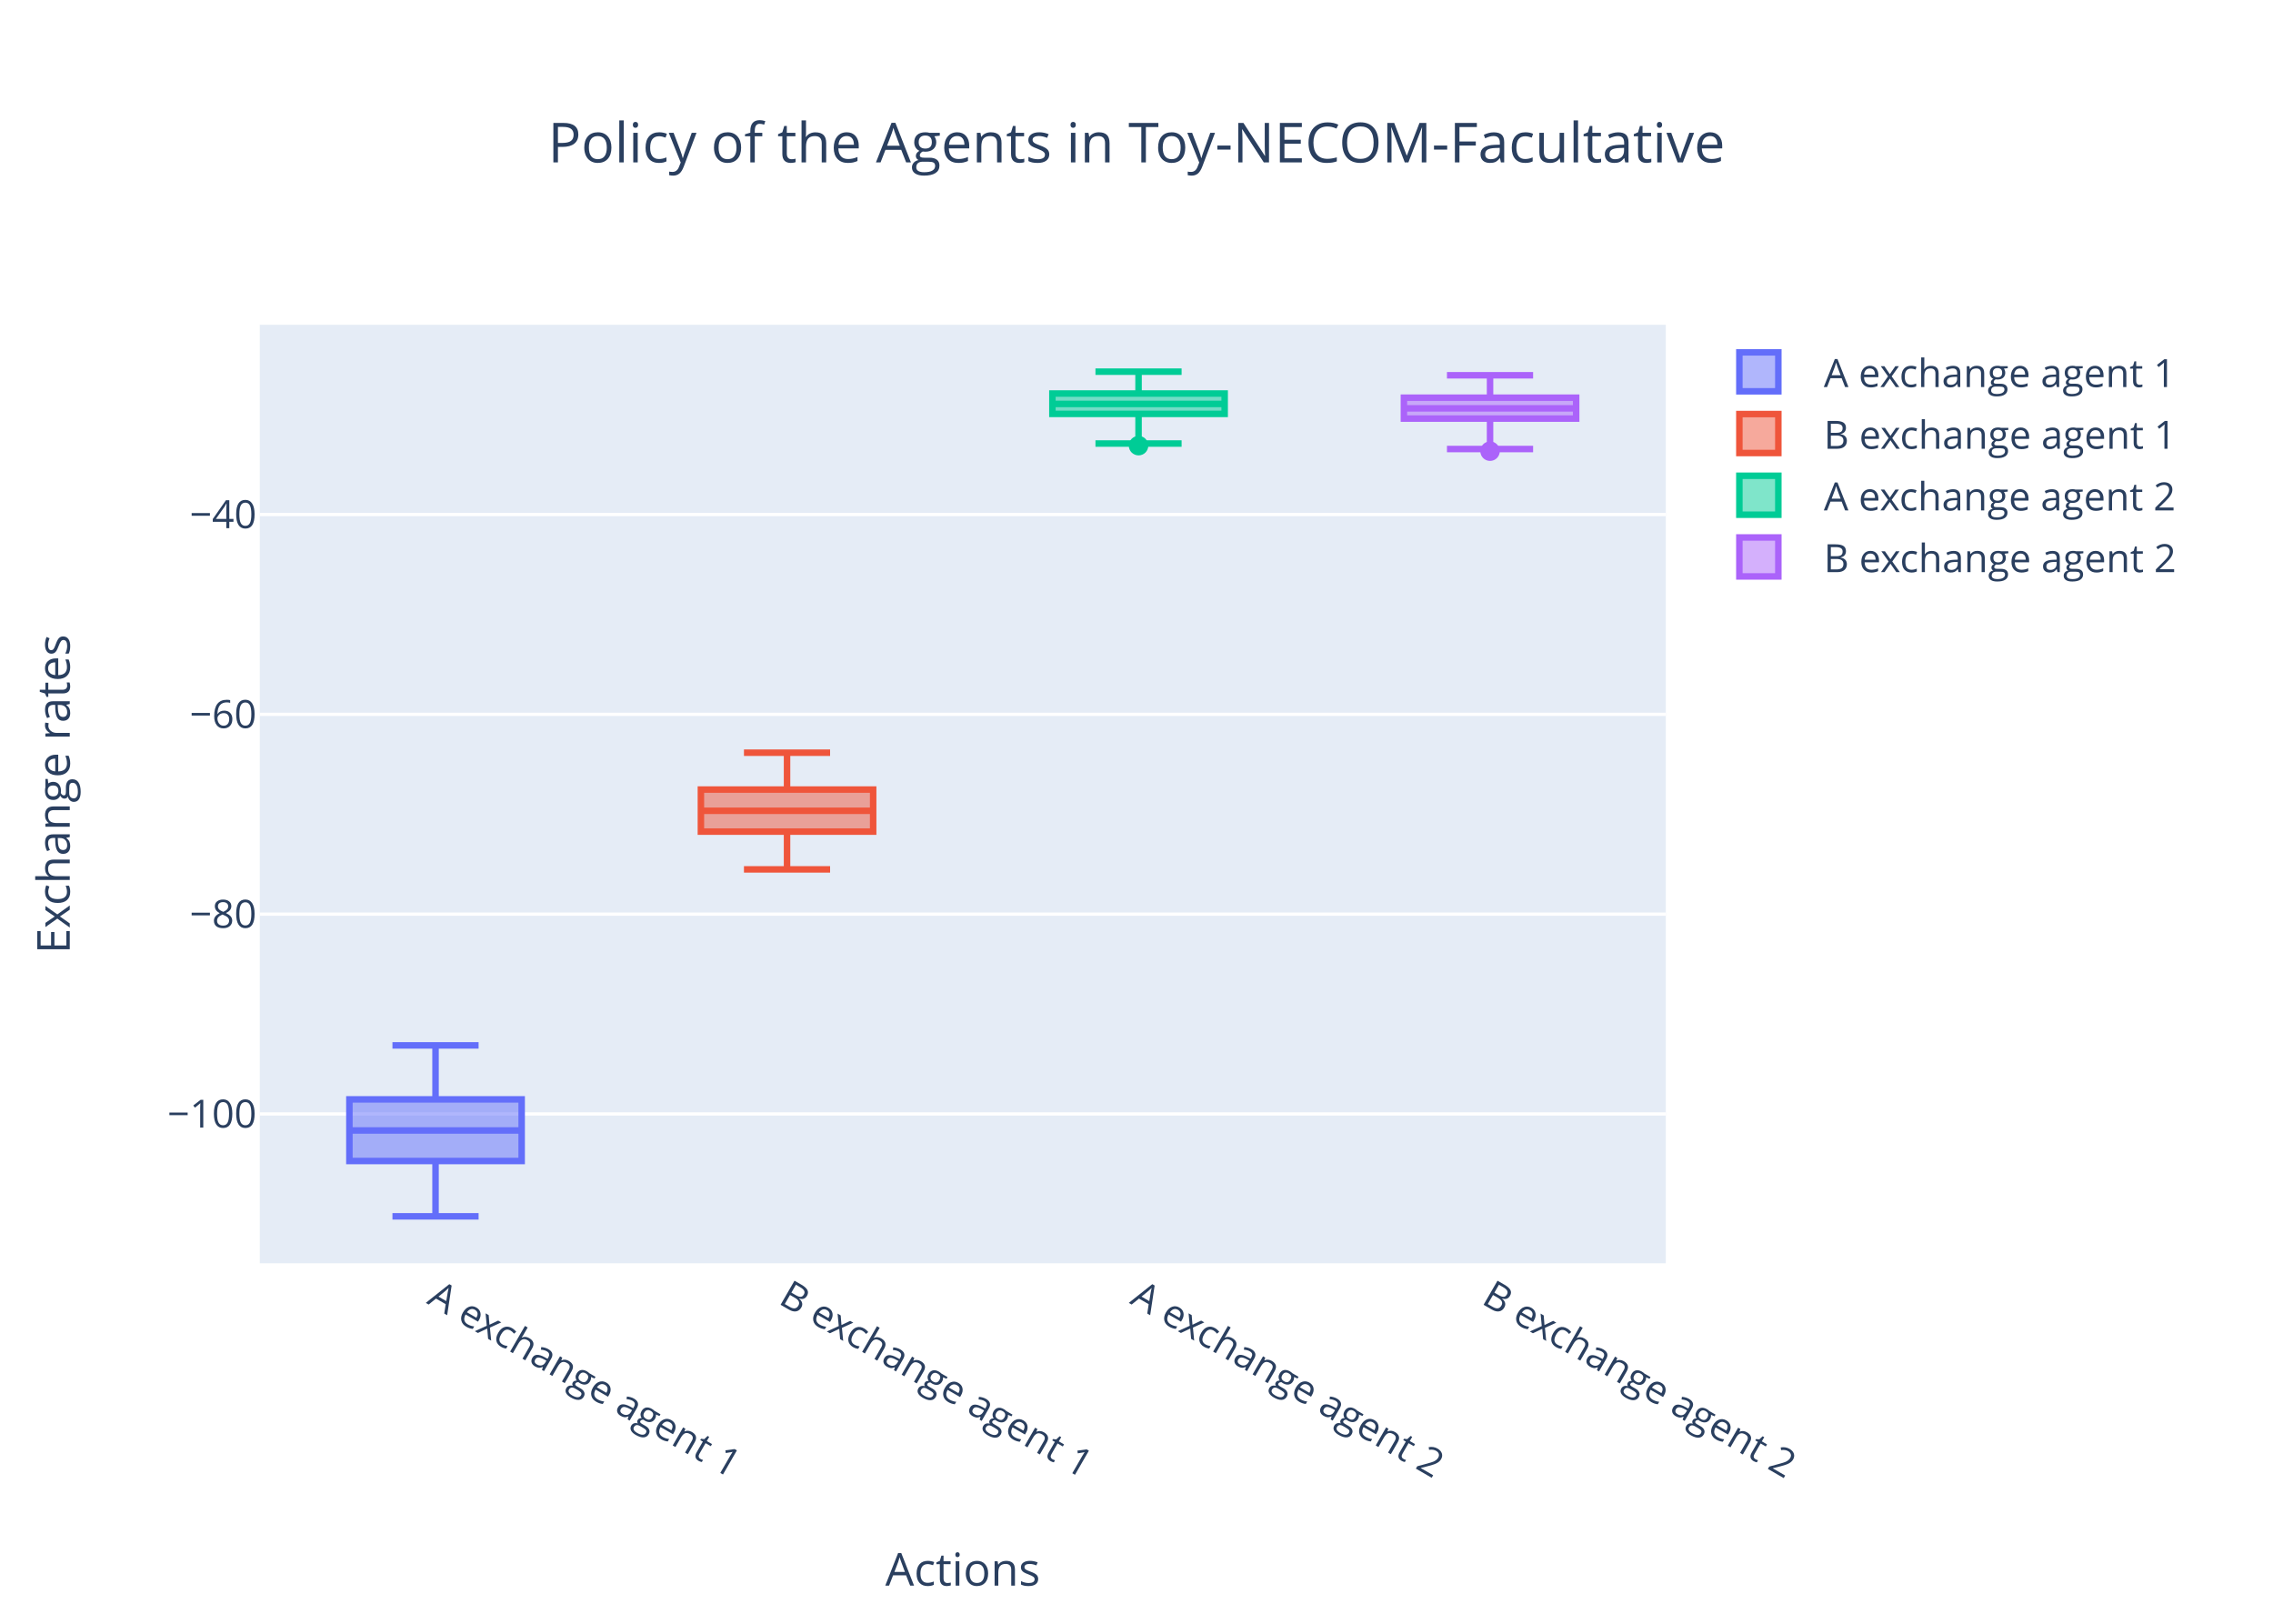
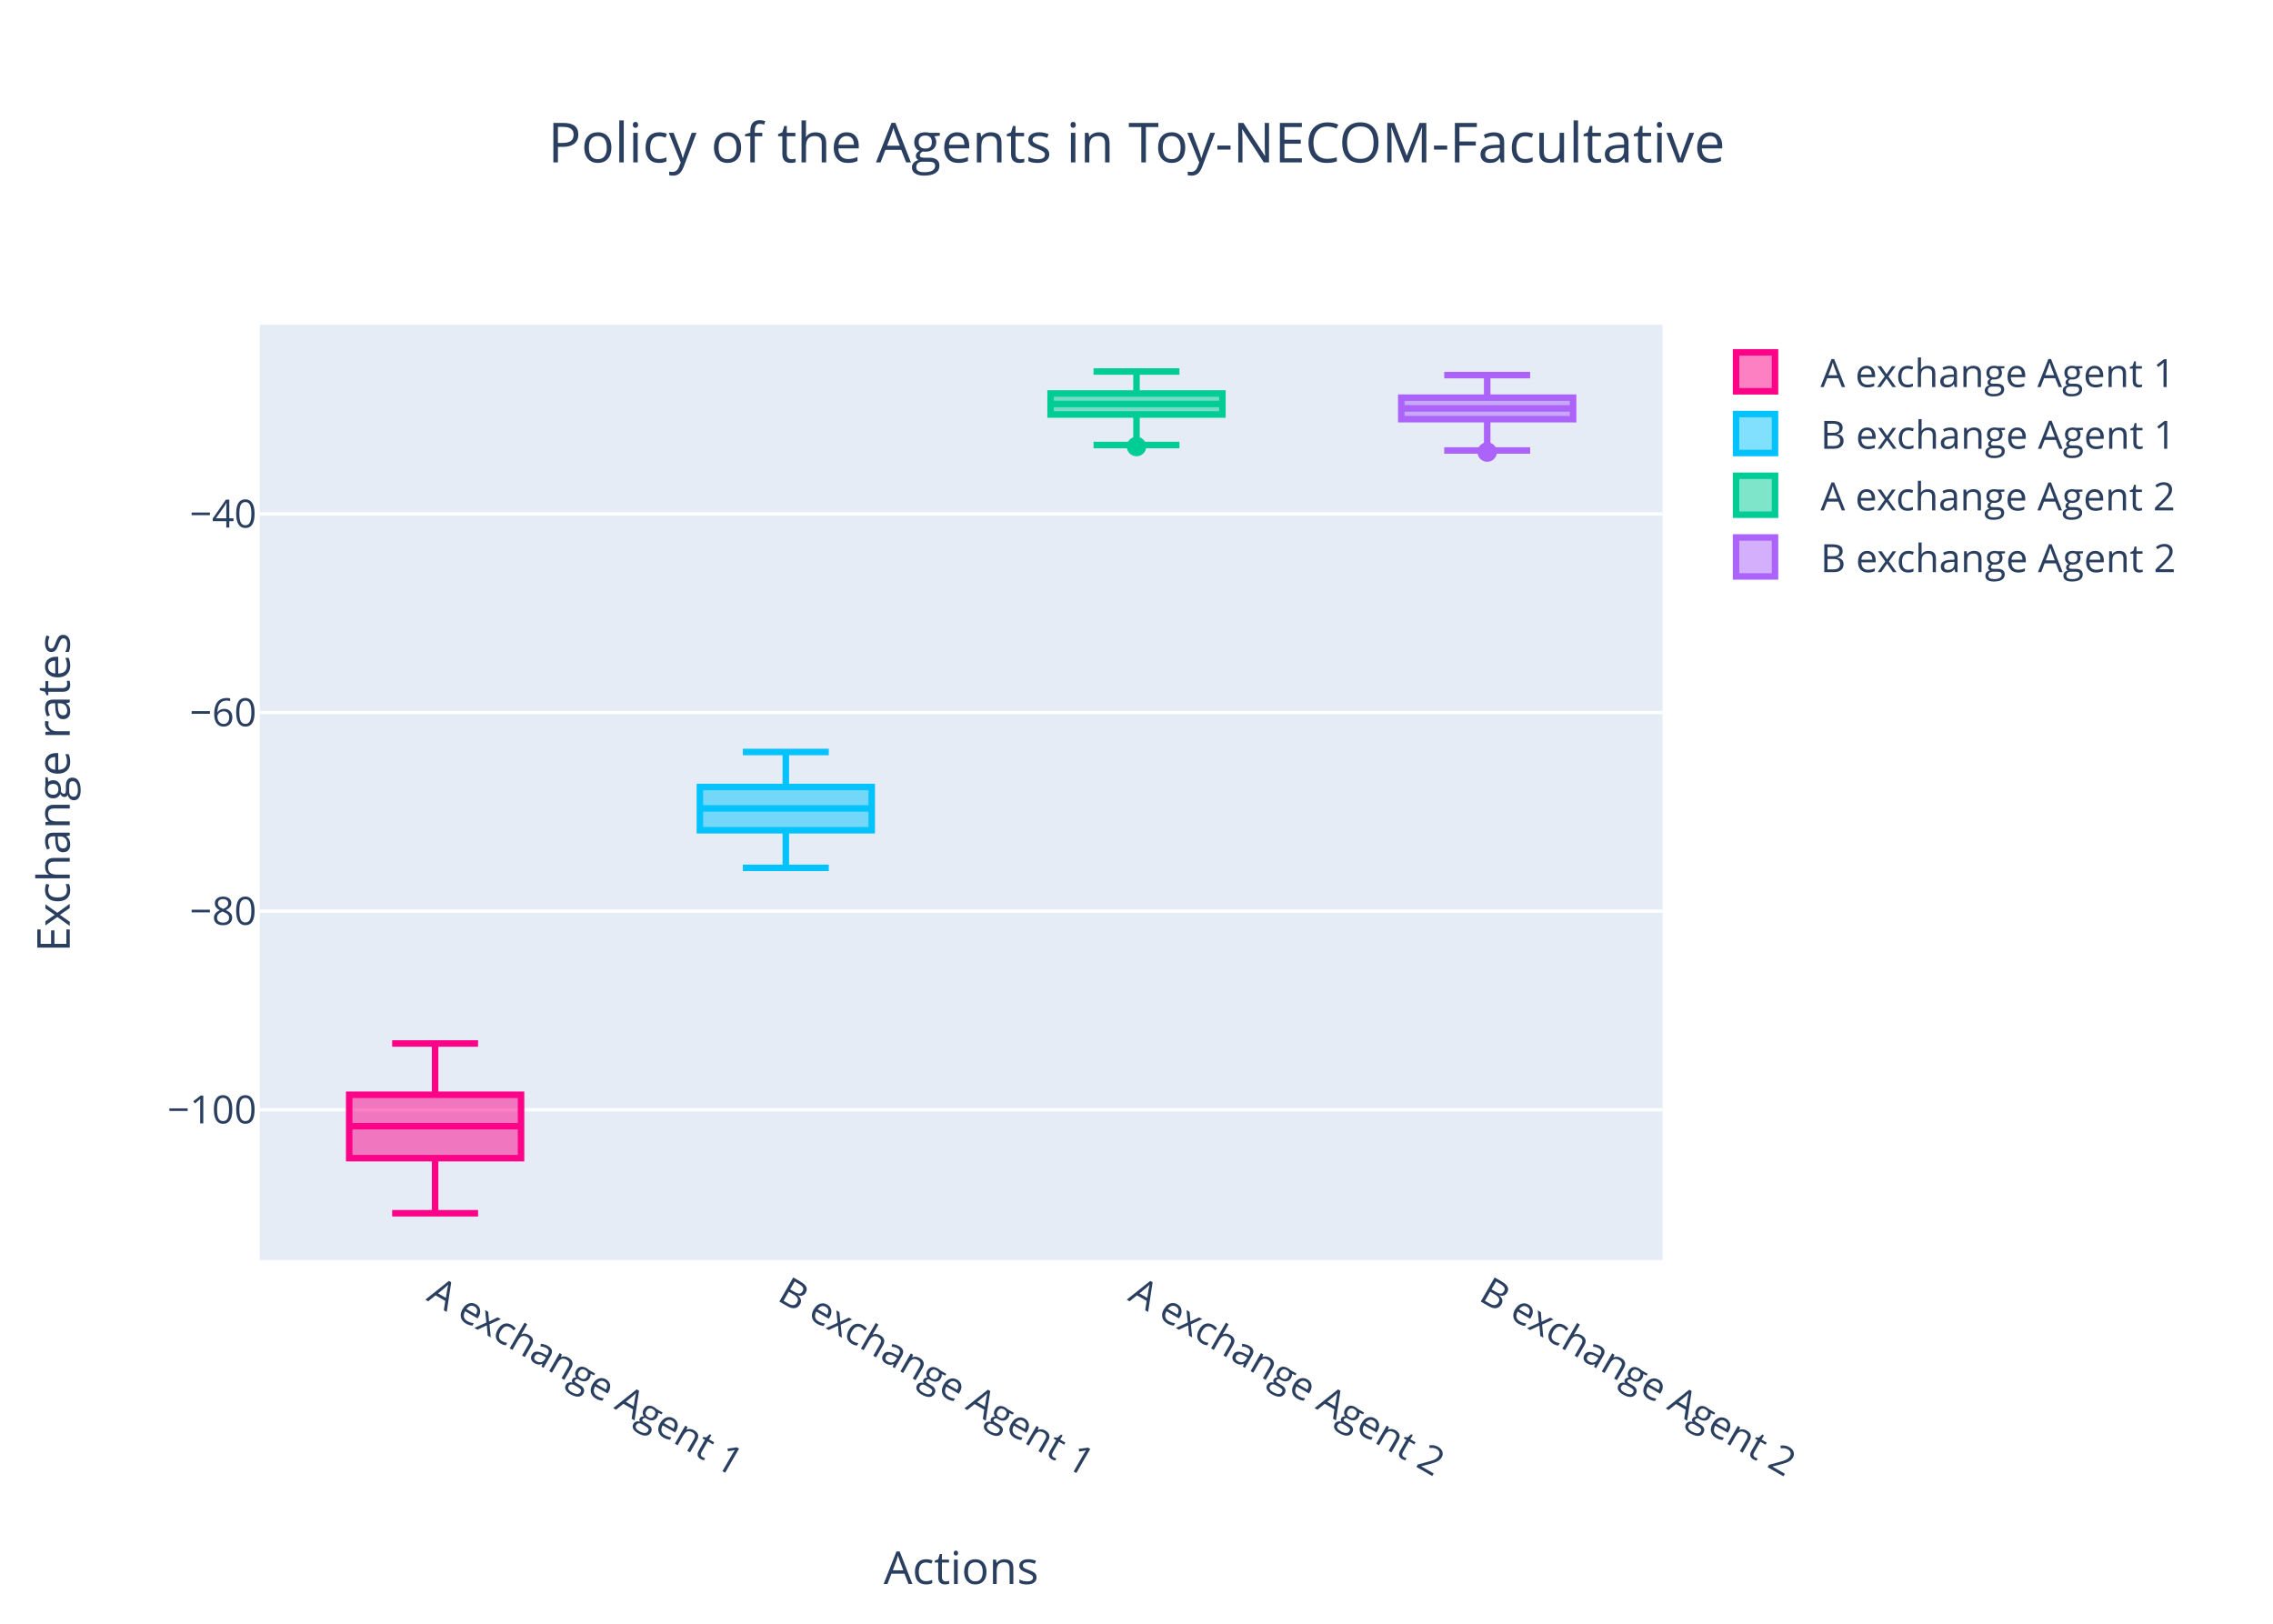
<svg xmlns="http://www.w3.org/2000/svg" class="main-svg" width="700" height="500" style="" viewBox="0 0 700 500">
  <rect x="0" y="0" width="700" height="500" style="fill: rgb(255, 255, 255); fill-opacity: 1;" />
-   <defs id="defs-f12661">
+   <defs id="defs-ff7dfc">
    <g class="clips">
-       <clipPath id="clipf12661xyplot" class="plotclip">
-         <rect width="433" height="289" />
-       </clipPath>
-       <clipPath class="axesclip" id="clipf12661x">
-         <rect x="80" y="0" width="433" height="500" />
-       </clipPath>
-       <clipPath class="axesclip" id="clipf12661y">
-         <rect x="0" y="100" width="700" height="289" />
-       </clipPath>
-       <clipPath class="axesclip" id="clipf12661xy">
-         <rect x="80" y="100" width="433" height="289" />
+       <clipPath id="clipff7dfcxyplot" class="plotclip">
+         <rect width="432" height="288" />
+       </clipPath>
+       <clipPath class="axesclip" id="clipff7dfcx">
+         <rect x="80" y="0" width="432" height="500" />
+       </clipPath>
+       <clipPath class="axesclip" id="clipff7dfcy">
+         <rect x="0" y="100" width="700" height="288" />
+       </clipPath>
+       <clipPath class="axesclip" id="clipff7dfcxy">
+         <rect x="80" y="100" width="432" height="288" />
      </clipPath>
    </g>
    <g class="gradients" />
    <g class="patterns" />
  </defs>
  <g class="bglayer">
-     <rect class="bg" x="80" y="100" width="433" height="289" style="fill: rgb(229, 236, 246); fill-opacity: 1; stroke-width: 0;" />
+     <rect class="bg" x="80" y="100" width="432" height="288" style="fill: rgb(229, 236, 246); fill-opacity: 1; stroke-width: 0;" />
  </g>
  <g class="layer-below">
    <g class="imagelayer" />
    <g class="shapelayer" />
  </g>
  <g class="cartesianlayer">
    <g class="subplot xy">
      <g class="layer-subplot">
        <g class="shapelayer" />
        <g class="imagelayer" />
      </g>
      <g class="minor-gridlayer">
        <g class="x" />
        <g class="y" />
      </g>
      <g class="gridlayer">
        <g class="x" />
        <g class="y">
-           <path class="ygrid crisp" transform="translate(0,343.02)" d="M80,0h433" style="stroke: rgb(255, 255, 255); stroke-opacity: 1; stroke-width: 1px;" />
-           <path class="ygrid crisp" transform="translate(0,281.49)" d="M80,0h433" style="stroke: rgb(255, 255, 255); stroke-opacity: 1; stroke-width: 1px;" />
-           <path class="ygrid crisp" transform="translate(0,219.97)" d="M80,0h433" style="stroke: rgb(255, 255, 255); stroke-opacity: 1; stroke-width: 1px;" />
-           <path class="ygrid crisp" transform="translate(0,158.44)" d="M80,0h433" style="stroke: rgb(255, 255, 255); stroke-opacity: 1; stroke-width: 1px;" />
+           <path class="ygrid crisp" transform="translate(0,341.73)" d="M80,0h432" style="stroke: rgb(255, 255, 255); stroke-opacity: 1; stroke-width: 1px;" />
+           <path class="ygrid crisp" transform="translate(0,280.57)" d="M80,0h432" style="stroke: rgb(255, 255, 255); stroke-opacity: 1; stroke-width: 1px;" />
+           <path class="ygrid crisp" transform="translate(0,219.42)" d="M80,0h432" style="stroke: rgb(255, 255, 255); stroke-opacity: 1; stroke-width: 1px;" />
+           <path class="ygrid crisp" transform="translate(0,158.26)" d="M80,0h432" style="stroke: rgb(255, 255, 255); stroke-opacity: 1; stroke-width: 1px;" />
        </g>
      </g>
      <g class="zerolinelayer" />
      <path class="xlines-below" />
      <path class="ylines-below" />
      <g class="overlines-below" />
      <g class="xaxislayer-below" />
      <g class="yaxislayer-below" />
      <g class="overaxes-below" />
-       <g class="plot" transform="translate(80,100)" clip-path="url(#clipf12661xyplot)">
+       <g class="plot" transform="translate(80,100)" clip-path="url(#clipff7dfcxyplot)">
        <g class="boxlayer mlayer">
          <g class="trace boxes" style="opacity: 1;">
-             <path class="box" d="M27.6,248.11H80.65M27.6,257.51H80.65V238.53H27.6ZM54.13,257.51V274.55M54.13,238.53V221.91M40.86,274.55H67.39M40.86,221.91H67.39" style="vector-effect: non-scaling-stroke; stroke-width: 2px; stroke: rgb(99, 110, 250); stroke-opacity: 1; fill: rgb(99, 110, 250); fill-opacity: 0.5;" />
+             <path class="box" d="M27.54,246.79H80.46M27.54,256.64H80.46V237.11H27.54ZM54,256.64V273.6M54,237.11V221.32M40.77,273.6H67.23M40.77,221.32H67.23" style="vector-effect: non-scaling-stroke; stroke-width: 2px; stroke: rgb(252, 3, 136); stroke-opacity: 1; fill: rgb(252, 3, 136); fill-opacity: 0.5;" />
            <g class="points" />
          </g>
          <g class="trace boxes" style="opacity: 1;">
-             <path class="box" d="M135.85,149.67H188.9M135.85,156.08H188.9V143.13H135.85ZM162.38,156.08V167.71M162.38,143.13V131.78M149.11,167.71H175.64M149.11,131.78H175.64" style="vector-effect: non-scaling-stroke; stroke-width: 2px; stroke: rgb(239, 85, 59); stroke-opacity: 1; fill: rgb(239, 85, 59); fill-opacity: 0.5;" />
+             <path class="box" d="M135.54,148.94H188.46M135.54,155.66H188.46V142.33H135.54ZM162,155.66V167.24M162,142.33V131.56M148.77,167.24H175.23M148.77,131.56H175.23" style="vector-effect: non-scaling-stroke; stroke-width: 2px; stroke: rgb(3, 194, 252); stroke-opacity: 1; fill: rgb(3, 194, 252); fill-opacity: 0.5;" />
            <g class="points" />
          </g>
          <g class="trace boxes" style="opacity: 1;">
-             <path class="box" d="M244.1,24.38H297.15M244.1,27.45H297.15V21.18H244.1ZM270.63,27.45V36.58M270.63,21.18V14.45M257.36,36.58H283.89M257.36,14.45H283.89" style="vector-effect: non-scaling-stroke; stroke-width: 2px; stroke: rgb(0, 204, 150); stroke-opacity: 1; fill: rgb(0, 204, 150); fill-opacity: 0.5;" />
+             <path class="box" d="M243.54,24.4H296.46M243.54,27.64H296.46V21.17H243.54ZM270,27.64V37.03M270,21.17V14.4M256.77,37.03H283.23M256.77,14.4H283.23" style="vector-effect: non-scaling-stroke; stroke-width: 2px; stroke: rgb(0, 204, 150); stroke-opacity: 1; fill: rgb(0, 204, 150); fill-opacity: 0.5;" />
            <g class="points">
-               <path class="point" transform="translate(270.63,37.23)" d="M3,0A3,3 0 1,1 0,-3A3,3 0 0,1 3,0Z" style="opacity: 1; stroke-width: 0px; fill: rgb(0, 204, 150); fill-opacity: 1;" />
-             </g>
-           </g>
-           <g class="trace boxes" style="opacity: 1;">
-             <path class="box" d="M352.35,25.75H405.4M352.35,28.9H405.4V22.46H352.35ZM378.88,28.9V38.27M378.88,22.46V15.56M365.61,38.27H392.14M365.61,15.56H392.14" style="vector-effect: non-scaling-stroke; stroke-width: 2px; stroke: rgb(171, 99, 250); stroke-opacity: 1; fill: rgb(171, 99, 250); fill-opacity: 0.5;" />
+               <path class="point" transform="translate(270,37.5)" d="M3,0A3,3 0 1,1 0,-3A3,3 0 0,1 3,0Z" style="opacity: 1; stroke-width: 0px; fill: rgb(0, 204, 150); fill-opacity: 1;" />
+             </g>
+           </g>
+           <g class="trace boxes" style="opacity: 1;">
+             <path class="box" d="M351.54,25.76H404.46M351.54,29.08H404.46V22.45H351.54ZM378,29.08V38.72M378,22.45V15.5M364.77,38.72H391.23M364.77,15.5H391.23" style="vector-effect: non-scaling-stroke; stroke-width: 2px; stroke: rgb(171, 99, 250); stroke-opacity: 1; fill: rgb(171, 99, 250); fill-opacity: 0.5;" />
            <g class="points">
-               <path class="point" transform="translate(378.88,38.93)" d="M3,0A3,3 0 1,1 0,-3A3,3 0 0,1 3,0Z" style="opacity: 1; stroke-width: 0px; fill: rgb(171, 99, 250); fill-opacity: 1;" />
+               <path class="point" transform="translate(378,39.2)" d="M3,0A3,3 0 1,1 0,-3A3,3 0 0,1 3,0Z" style="opacity: 1; stroke-width: 0px; fill: rgb(171, 99, 250); fill-opacity: 1;" />
            </g>
          </g>
        </g>
      </g>
      <g class="overplot" />
      <path class="xlines-above crisp" d="M0,0" style="fill: none;" />
      <path class="ylines-above crisp" d="M0,0" style="fill: none;" />
      <g class="overlines-above" />
      <g class="xaxislayer-above">
        <g class="xtick">
-           <text text-anchor="start" x="0" y="402" transform="translate(134.13,0) rotate(30,0,396)" style="font-family: 'Open Sans', verdana, arial, sans-serif; font-size: 12px; fill: rgb(42, 63, 95); fill-opacity: 1; white-space: pre; opacity: 1;">A exchange agent 1</text>
-         </g>
-         <g class="xtick">
-           <text text-anchor="start" x="0" y="402" transform="translate(242.38,0) rotate(30,0,396)" style="font-family: 'Open Sans', verdana, arial, sans-serif; font-size: 12px; fill: rgb(42, 63, 95); fill-opacity: 1; white-space: pre; opacity: 1;">B exchange agent 1</text>
-         </g>
-         <g class="xtick">
-           <text text-anchor="start" x="0" y="402" transform="translate(350.63,0) rotate(30,0,396)" style="font-family: 'Open Sans', verdana, arial, sans-serif; font-size: 12px; fill: rgb(42, 63, 95); fill-opacity: 1; white-space: pre; opacity: 1;">A exchange agent 2</text>
-         </g>
-         <g class="xtick">
-           <text text-anchor="start" x="0" y="402" transform="translate(458.88,0) rotate(30,0,396)" style="font-family: 'Open Sans', verdana, arial, sans-serif; font-size: 12px; fill: rgb(42, 63, 95); fill-opacity: 1; white-space: pre; opacity: 1;">B exchange agent 2</text>
+           <text text-anchor="start" x="0" y="401" transform="translate(134,0) rotate(30,0,395)" style="font-family: 'Open Sans', verdana, arial, sans-serif; font-size: 12px; fill: rgb(42, 63, 95); fill-opacity: 1; white-space: pre; opacity: 1;">A exchange Agent 1</text>
+         </g>
+         <g class="xtick">
+           <text text-anchor="start" x="0" y="401" transform="translate(242,0) rotate(30,0,395)" style="font-family: 'Open Sans', verdana, arial, sans-serif; font-size: 12px; fill: rgb(42, 63, 95); fill-opacity: 1; white-space: pre; opacity: 1;">B exchange Agent 1</text>
+         </g>
+         <g class="xtick">
+           <text text-anchor="start" x="0" y="401" transform="translate(350,0) rotate(30,0,395)" style="font-family: 'Open Sans', verdana, arial, sans-serif; font-size: 12px; fill: rgb(42, 63, 95); fill-opacity: 1; white-space: pre; opacity: 1;">A exchange Agent 2</text>
+         </g>
+         <g class="xtick">
+           <text text-anchor="start" x="0" y="401" transform="translate(458,0) rotate(30,0,395)" style="font-family: 'Open Sans', verdana, arial, sans-serif; font-size: 12px; fill: rgb(42, 63, 95); fill-opacity: 1; white-space: pre; opacity: 1;">B exchange Agent 2</text>
        </g>
      </g>
      <g class="yaxislayer-above">
        <g class="ytick">
-           <text text-anchor="end" x="79" y="4.2" transform="translate(0,343.02)" style="font-family: 'Open Sans', verdana, arial, sans-serif; font-size: 12px; fill: rgb(42, 63, 95); fill-opacity: 1; white-space: pre; opacity: 1;">−100</text>
-         </g>
-         <g class="ytick">
-           <text text-anchor="end" x="79" y="4.2" style="font-family: 'Open Sans', verdana, arial, sans-serif; font-size: 12px; fill: rgb(42, 63, 95); fill-opacity: 1; white-space: pre; opacity: 1;" transform="translate(0,281.49)">−80</text>
-         </g>
-         <g class="ytick">
-           <text text-anchor="end" x="79" y="4.2" style="font-family: 'Open Sans', verdana, arial, sans-serif; font-size: 12px; fill: rgb(42, 63, 95); fill-opacity: 1; white-space: pre; opacity: 1;" transform="translate(0,219.97)">−60</text>
-         </g>
-         <g class="ytick">
-           <text text-anchor="end" x="79" y="4.2" style="font-family: 'Open Sans', verdana, arial, sans-serif; font-size: 12px; fill: rgb(42, 63, 95); fill-opacity: 1; white-space: pre; opacity: 1;" transform="translate(0,158.44)">−40</text>
+           <text text-anchor="end" x="79" y="4.2" transform="translate(0,341.73)" style="font-family: 'Open Sans', verdana, arial, sans-serif; font-size: 12px; fill: rgb(42, 63, 95); fill-opacity: 1; white-space: pre; opacity: 1;">−100</text>
+         </g>
+         <g class="ytick">
+           <text text-anchor="end" x="79" y="4.2" style="font-family: 'Open Sans', verdana, arial, sans-serif; font-size: 12px; fill: rgb(42, 63, 95); fill-opacity: 1; white-space: pre; opacity: 1;" transform="translate(0,280.57)">−80</text>
+         </g>
+         <g class="ytick">
+           <text text-anchor="end" x="79" y="4.2" style="font-family: 'Open Sans', verdana, arial, sans-serif; font-size: 12px; fill: rgb(42, 63, 95); fill-opacity: 1; white-space: pre; opacity: 1;" transform="translate(0,219.42)">−60</text>
+         </g>
+         <g class="ytick">
+           <text text-anchor="end" x="79" y="4.2" style="font-family: 'Open Sans', verdana, arial, sans-serif; font-size: 12px; fill: rgb(42, 63, 95); fill-opacity: 1; white-space: pre; opacity: 1;" transform="translate(0,158.26)">−40</text>
        </g>
      </g>
      <g class="overaxes-above" />
    </g>
  </g>
  <g class="polarlayer" />
  <g class="smithlayer" />
  <g class="ternarylayer" />
  <g class="geolayer" />
  <g class="funnelarealayer" />
  <g class="pielayer" />
  <g class="iciclelayer" />
  <g class="treemaplayer" />
  <g class="sunburstlayer" />
  <g class="glimages" />
-   <defs id="topdefs-f12661">
+   <defs id="topdefs-ff7dfc">
    <g class="clips" />
-     <clipPath id="legendf12661">
-       <rect width="166" height="86" x="0" y="0" />
+     <clipPath id="legendff7dfc">
+       <rect width="167" height="86" x="0" y="0" />
    </clipPath>
  </defs>
  <g class="layer-above">
    <g class="imagelayer" />
    <g class="shapelayer" />
  </g>
  <g class="infolayer">
-     <g class="legend" pointer-events="all" transform="translate(521.66,100)">
-       <rect class="bg" shape-rendering="crispEdges" width="166" height="86" x="0" y="0" style="stroke: rgb(68, 68, 68); stroke-opacity: 1; fill: rgb(255, 255, 255); fill-opacity: 1; stroke-width: 0px;" />
-       <g class="scrollbox" transform="" clip-path="url(#legendf12661)">
+     <g class="legend" pointer-events="all" transform="translate(520.64,100)">
+       <rect class="bg" shape-rendering="crispEdges" width="167" height="86" x="0" y="0" style="stroke: rgb(68, 68, 68); stroke-opacity: 1; fill: rgb(255, 255, 255); fill-opacity: 1; stroke-width: 0px;" />
+       <g class="scrollbox" transform="" clip-path="url(#legendff7dfc)">
        <g class="groups">
          <g class="traces" transform="translate(0,14.5)" style="opacity: 1;">
-             <text class="legendtext" text-anchor="start" x="40" y="4.68" style="font-family: 'Open Sans', verdana, arial, sans-serif; font-size: 12px; fill: rgb(42, 63, 95); fill-opacity: 1; white-space: pre;">A exchange agent 1</text>
-             <g class="layers" style="opacity: 1;">
-               <g class="legendfill" />
-               <g class="legendlines" />
-               <g class="legendsymbols">
-                 <g class="legendpoints">
-                   <path class="legendbox" d="M6,6H-6V-6H6Z" transform="translate(20,0)" style="stroke-width: 2px; fill: rgb(99, 110, 250); fill-opacity: 0.5; stroke: rgb(99, 110, 250); stroke-opacity: 1;" />
-                 </g>
-               </g>
-             </g>
-             <rect class="legendtoggle" x="0" y="-9.5" width="160.188" height="19" style="fill: rgb(0, 0, 0); fill-opacity: 0;" />
+             <text class="legendtext" text-anchor="start" x="40" y="4.68" style="font-family: 'Open Sans', verdana, arial, sans-serif; font-size: 12px; fill: rgb(42, 63, 95); fill-opacity: 1; white-space: pre;">A exchange Agent 1</text>
+             <g class="layers" style="opacity: 1;">
+               <g class="legendfill" />
+               <g class="legendlines" />
+               <g class="legendsymbols">
+                 <g class="legendpoints">
+                   <path class="legendbox" d="M6,6H-6V-6H6Z" transform="translate(20,0)" style="stroke-width: 2px; fill: rgb(252, 3, 136); fill-opacity: 0.5; stroke: rgb(252, 3, 136); stroke-opacity: 1;" />
+                 </g>
+               </g>
+             </g>
+             <rect class="legendtoggle" x="0" y="-9.5" width="161.188" height="19" style="fill: rgb(0, 0, 0); fill-opacity: 0;" />
          </g>
          <g class="traces" transform="translate(0,33.5)" style="opacity: 1;">
-             <text class="legendtext" text-anchor="start" x="40" y="4.68" style="font-family: 'Open Sans', verdana, arial, sans-serif; font-size: 12px; fill: rgb(42, 63, 95); fill-opacity: 1; white-space: pre;">B exchange agent 1</text>
-             <g class="layers" style="opacity: 1;">
-               <g class="legendfill" />
-               <g class="legendlines" />
-               <g class="legendsymbols">
-                 <g class="legendpoints">
-                   <path class="legendbox" d="M6,6H-6V-6H6Z" transform="translate(20,0)" style="stroke-width: 2px; fill: rgb(239, 85, 59); fill-opacity: 0.5; stroke: rgb(239, 85, 59); stroke-opacity: 1;" />
-                 </g>
-               </g>
-             </g>
-             <rect class="legendtoggle" x="0" y="-9.5" width="160.188" height="19" style="fill: rgb(0, 0, 0); fill-opacity: 0;" />
+             <text class="legendtext" text-anchor="start" x="40" y="4.68" style="font-family: 'Open Sans', verdana, arial, sans-serif; font-size: 12px; fill: rgb(42, 63, 95); fill-opacity: 1; white-space: pre;">B exchange Agent 1</text>
+             <g class="layers" style="opacity: 1;">
+               <g class="legendfill" />
+               <g class="legendlines" />
+               <g class="legendsymbols">
+                 <g class="legendpoints">
+                   <path class="legendbox" d="M6,6H-6V-6H6Z" transform="translate(20,0)" style="stroke-width: 2px; fill: rgb(3, 194, 252); fill-opacity: 0.5; stroke: rgb(3, 194, 252); stroke-opacity: 1;" />
+                 </g>
+               </g>
+             </g>
+             <rect class="legendtoggle" x="0" y="-9.5" width="161.188" height="19" style="fill: rgb(0, 0, 0); fill-opacity: 0;" />
          </g>
          <g class="traces" transform="translate(0,52.5)" style="opacity: 1;">
-             <text class="legendtext" text-anchor="start" x="40" y="4.68" style="font-family: 'Open Sans', verdana, arial, sans-serif; font-size: 12px; fill: rgb(42, 63, 95); fill-opacity: 1; white-space: pre;">A exchange agent 2</text>
+             <text class="legendtext" text-anchor="start" x="40" y="4.68" style="font-family: 'Open Sans', verdana, arial, sans-serif; font-size: 12px; fill: rgb(42, 63, 95); fill-opacity: 1; white-space: pre;">A exchange Agent 2</text>
            <g class="layers" style="opacity: 1;">
              <g class="legendfill" />
              <g class="legendlines" />
              <g class="legendsymbols">
                <g class="legendpoints">
                  <path class="legendbox" d="M6,6H-6V-6H6Z" transform="translate(20,0)" style="stroke-width: 2px; fill: rgb(0, 204, 150); fill-opacity: 0.5; stroke: rgb(0, 204, 150); stroke-opacity: 1;" />
                </g>
              </g>
            </g>
-             <rect class="legendtoggle" x="0" y="-9.5" width="160.188" height="19" style="fill: rgb(0, 0, 0); fill-opacity: 0;" />
+             <rect class="legendtoggle" x="0" y="-9.5" width="161.188" height="19" style="fill: rgb(0, 0, 0); fill-opacity: 0;" />
          </g>
          <g class="traces" transform="translate(0,71.5)" style="opacity: 1;">
-             <text class="legendtext" text-anchor="start" x="40" y="4.68" style="font-family: 'Open Sans', verdana, arial, sans-serif; font-size: 12px; fill: rgb(42, 63, 95); fill-opacity: 1; white-space: pre;">B exchange agent 2</text>
+             <text class="legendtext" text-anchor="start" x="40" y="4.68" style="font-family: 'Open Sans', verdana, arial, sans-serif; font-size: 12px; fill: rgb(42, 63, 95); fill-opacity: 1; white-space: pre;">B exchange Agent 2</text>
            <g class="layers" style="opacity: 1;">
              <g class="legendfill" />
              <g class="legendlines" />
              <g class="legendsymbols">
                <g class="legendpoints">
                  <path class="legendbox" d="M6,6H-6V-6H6Z" transform="translate(20,0)" style="stroke-width: 2px; fill: rgb(171, 99, 250); fill-opacity: 0.5; stroke: rgb(171, 99, 250); stroke-opacity: 1;" />
                </g>
              </g>
            </g>
-             <rect class="legendtoggle" x="0" y="-9.5" width="160.188" height="19" style="fill: rgb(0, 0, 0); fill-opacity: 0;" />
+             <rect class="legendtoggle" x="0" y="-9.5" width="161.188" height="19" style="fill: rgb(0, 0, 0); fill-opacity: 0;" />
          </g>
        </g>
      </g>
      <rect class="scrollbar" rx="20" ry="3" width="0" height="0" x="0" y="0" style="fill: rgb(128, 139, 164); fill-opacity: 1;" />
    </g>
    <g class="g-gtitle">
      <text class="gtitle" x="350" y="50" text-anchor="middle" dy="0em" style="font-family: 'Open Sans', verdana, arial, sans-serif; font-size: 17px; fill: rgb(42, 63, 95); opacity: 1; font-weight: normal; white-space: pre;">Policy of the Agents in Toy-NECOM-Facultative</text>
    </g>
    <g class="g-xtitle">
-       <text class="xtitle" x="296.5" y="488.255" text-anchor="middle" style="font-family: 'Open Sans', verdana, arial, sans-serif; font-size: 14px; fill: rgb(42, 63, 95); opacity: 1; font-weight: normal; white-space: pre;">Actions</text>
+       <text class="xtitle" x="296" y="487.755" text-anchor="middle" style="font-family: 'Open Sans', verdana, arial, sans-serif; font-size: 14px; fill: rgb(42, 63, 95); opacity: 1; font-weight: normal; white-space: pre;">Actions</text>
    </g>
    <g class="g-ytitle">
-       <text class="ytitle" transform="rotate(-90,21.48125,244.5)" x="21.481" y="244.5" text-anchor="middle" style="font-family: 'Open Sans', verdana, arial, sans-serif; font-size: 14px; fill: rgb(42, 63, 95); opacity: 1; font-weight: normal; white-space: pre;">Exchange rates</text>
+       <text class="ytitle" transform="rotate(-90,21.48125,244)" x="21.481" y="244" text-anchor="middle" style="font-family: 'Open Sans', verdana, arial, sans-serif; font-size: 14px; fill: rgb(42, 63, 95); opacity: 1; font-weight: normal; white-space: pre;">Exchange rates</text>
    </g>
  </g>
</svg>
